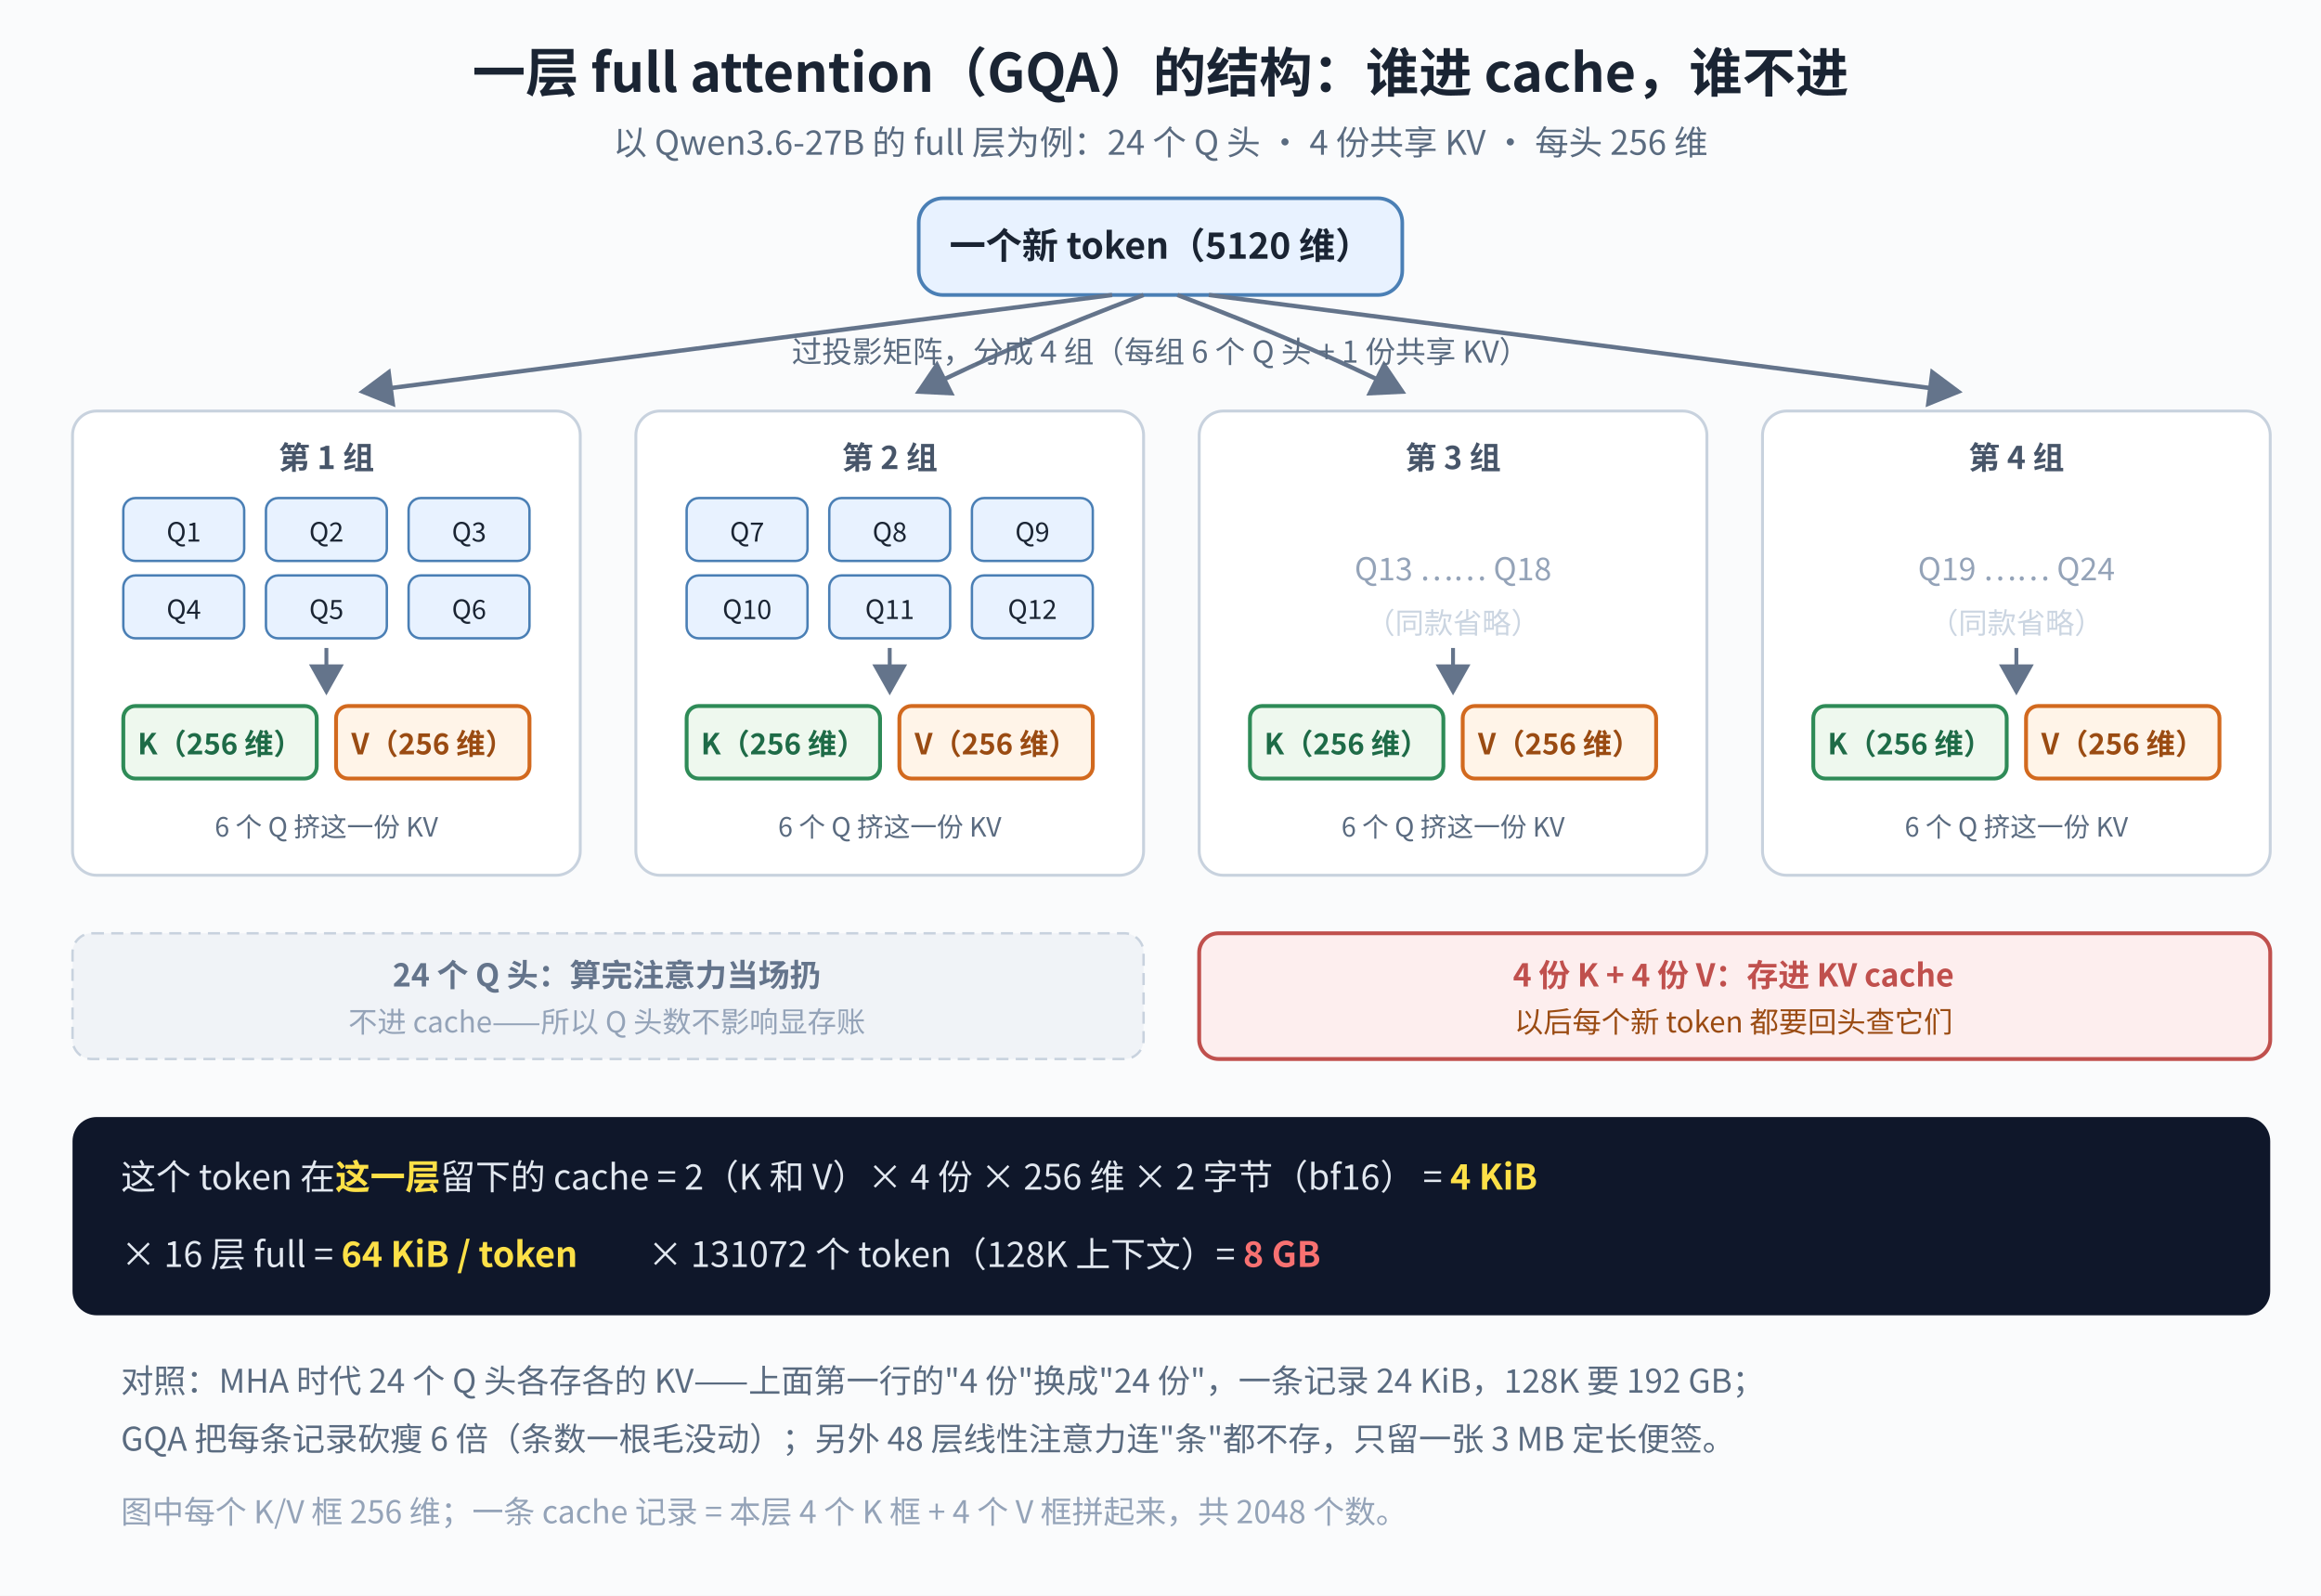
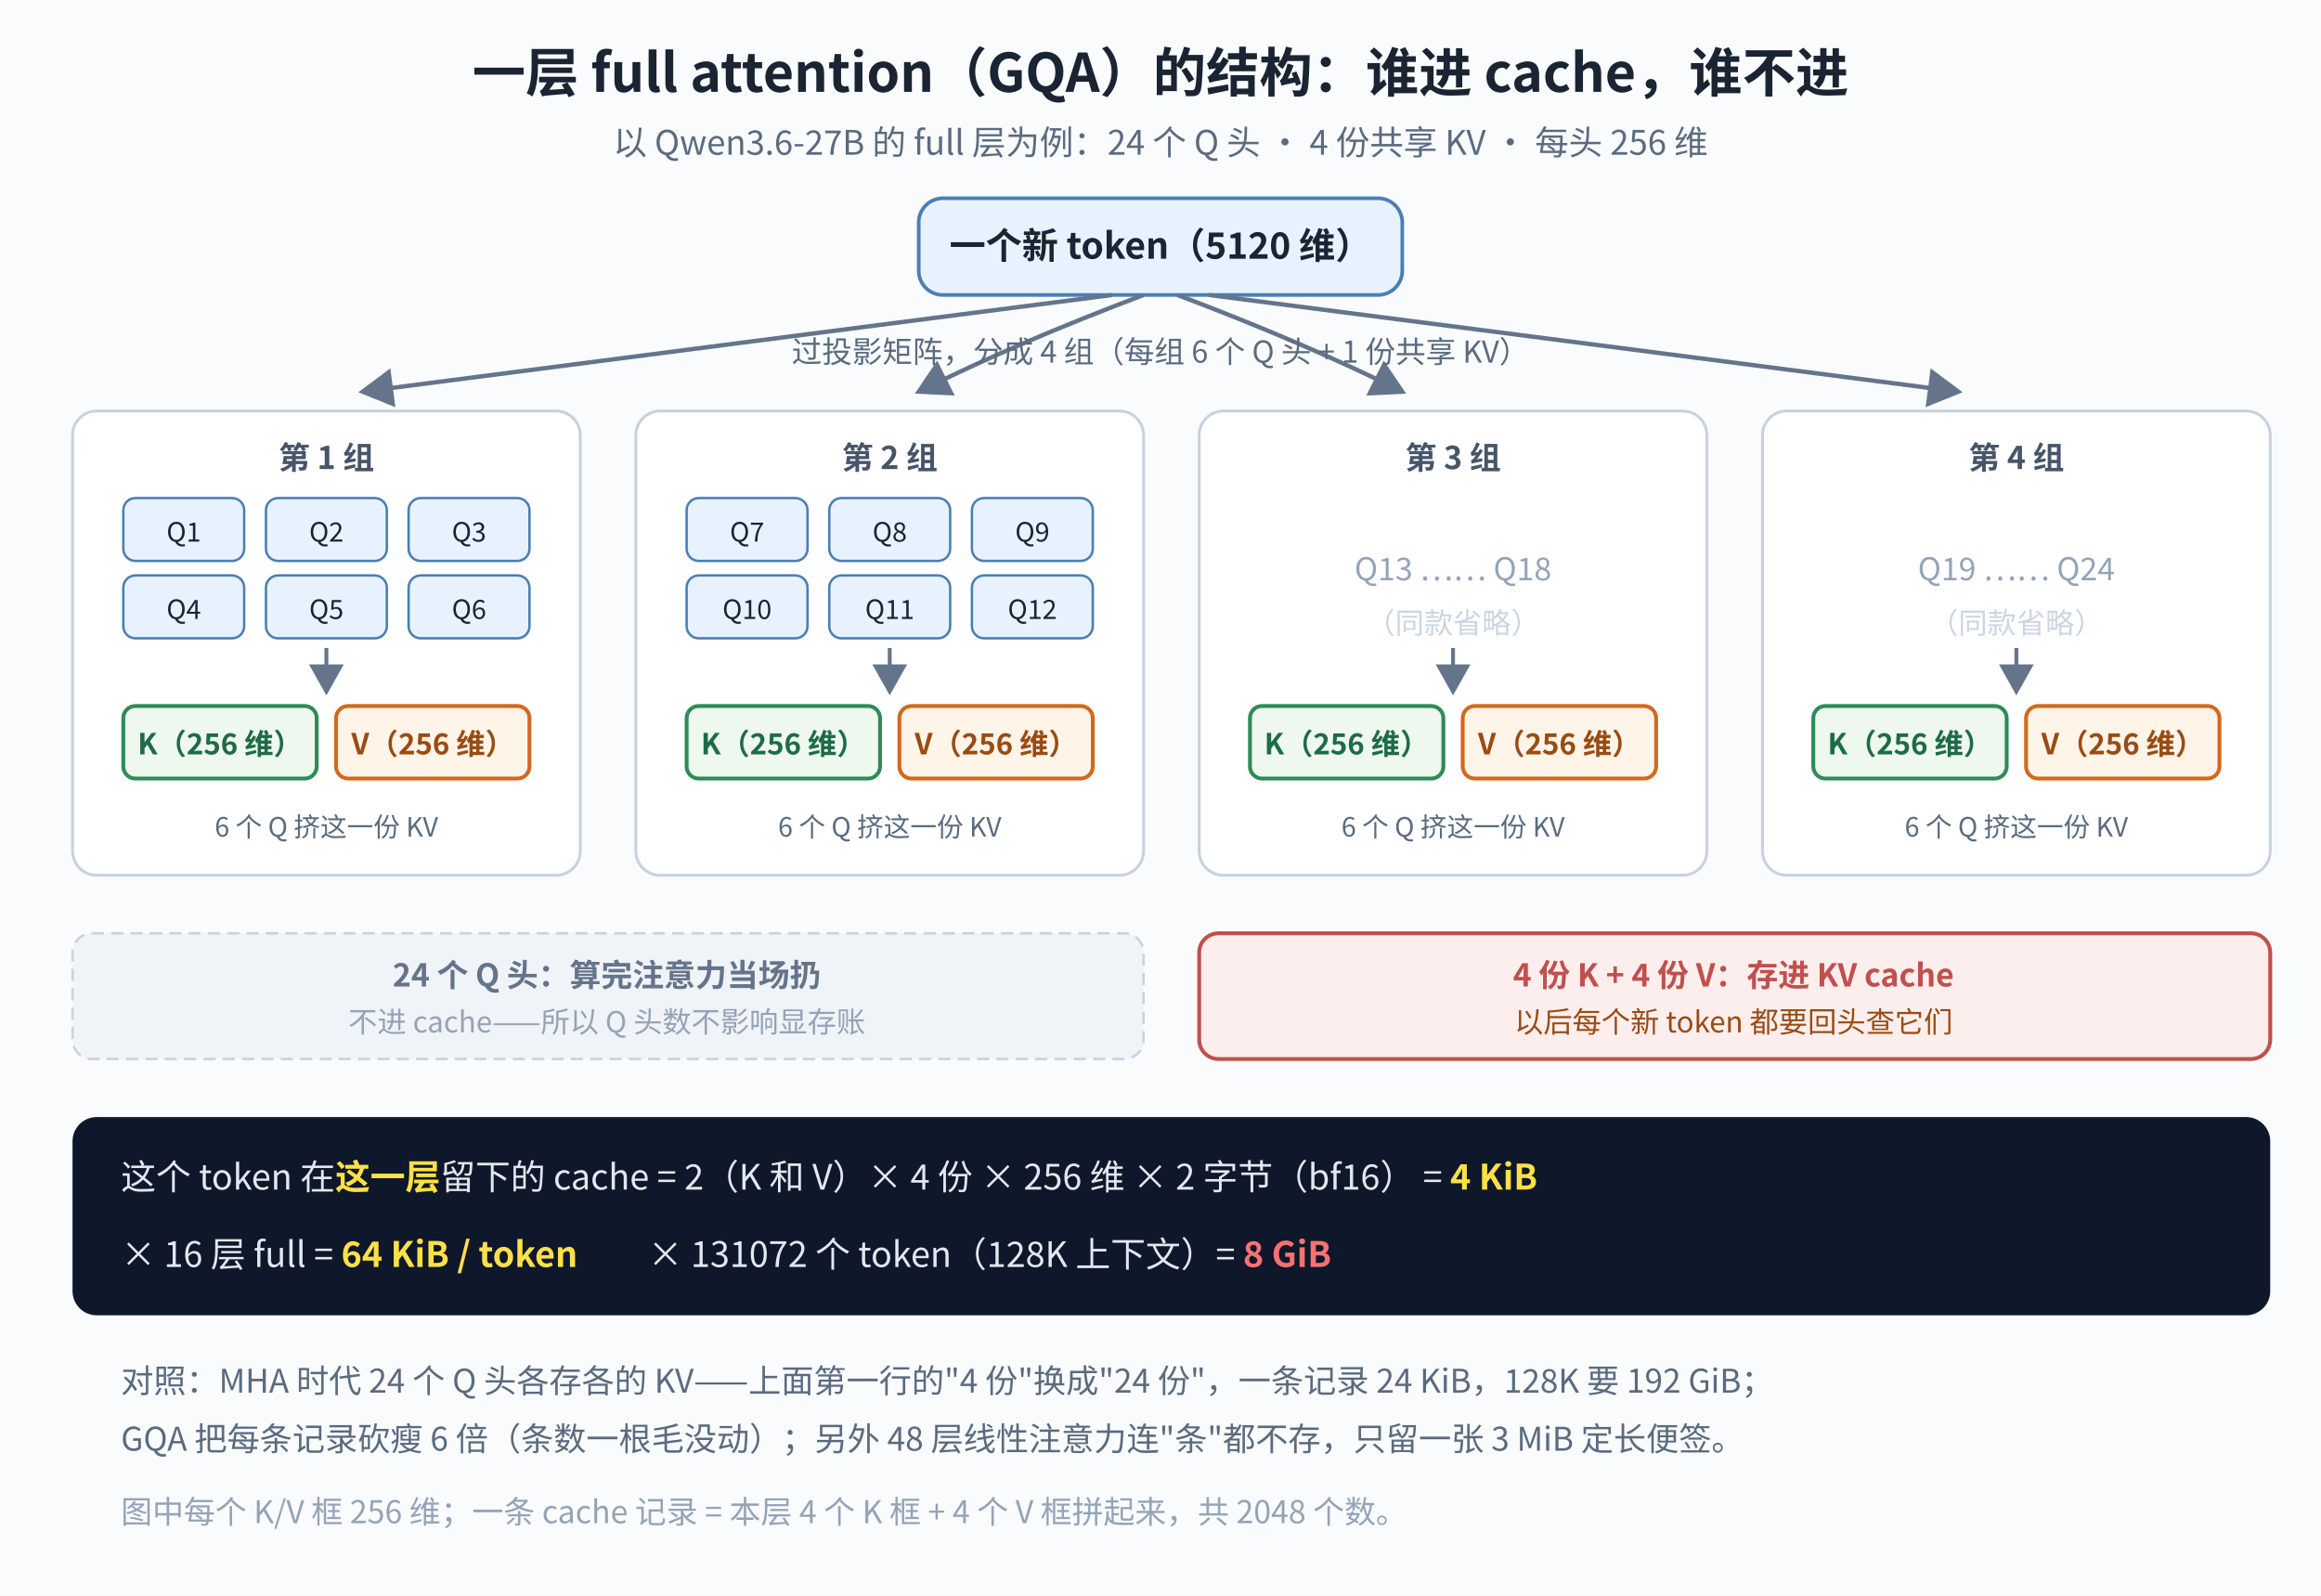
<svg xmlns="http://www.w3.org/2000/svg" viewBox="0 0 960 660" font-family="'Noto Sans CJK SC'">
  <rect width="960" height="660" fill="#fafbfc" />
  <text x="480" y="38" text-anchor="middle" font-size="22" font-weight="bold" fill="#1a2433">一层 full attention（GQA）的结构：谁进 cache，谁不进</text>
  <text x="480" y="64" text-anchor="middle" font-size="14" fill="#5a6b80">以 Qwen3.6-27B 的 full 层为例：24 个 Q 头 · 4 份共享 KV · 每头 256 维</text>
  <rect x="380" y="82" width="200" height="40" rx="10" fill="#e8f2ff" stroke="#4a7fb5" stroke-width="1.5" />
  <text x="480" y="107" text-anchor="middle" font-size="15" font-weight="bold" fill="#1a2433">一个新 token（5120 维）</text>
  <defs>
    <marker id="arr" markerWidth="9" markerHeight="9" refX="7" refY="4.5" orient="auto">
      <path d="M0,0 L8,4.5 L0,9 Z" fill="#64748b" />
    </marker>
  </defs>
  <path d="M 460 122 Q 320 140 150 162" stroke="#64748b" stroke-width="1.8" fill="none" marker-end="url(#arr)" />
  <path d="M 473 122 Q 420 142 380 162" stroke="#64748b" stroke-width="1.8" fill="none" marker-end="url(#arr)" />
  <path d="M 487 122 Q 540 142 580 162" stroke="#64748b" stroke-width="1.8" fill="none" marker-end="url(#arr)" />
  <path d="M 500 122 Q 640 140 810 162" stroke="#64748b" stroke-width="1.8" fill="none" marker-end="url(#arr)" />
  <text x="480" y="150" text-anchor="middle" font-size="12.5" fill="#5a6b80">过投影矩阵，分成 4 组（每组 6 个 Q 头 + 1 份共享 KV）</text>
  <g transform="translate(30 170)">
    <rect x="0" y="0" width="210" height="192" rx="10" fill="#ffffff" stroke="#c8d2de" stroke-width="1.2" />
    <text x="105" y="24" text-anchor="middle" font-size="13" font-weight="bold" fill="#475569">第 1 组</text>
    <g>
      <rect x="21" y="36" width="50" height="26" rx="5" fill="#e8f2ff" stroke="#4a7fb5" />
      <text x="46" y="54" text-anchor="middle" font-size="11" fill="#1a2433">Q1</text>
      <rect x="80" y="36" width="50" height="26" rx="5" fill="#e8f2ff" stroke="#4a7fb5" />
      <text x="105" y="54" text-anchor="middle" font-size="11" fill="#1a2433">Q2</text>
      <rect x="139" y="36" width="50" height="26" rx="5" fill="#e8f2ff" stroke="#4a7fb5" />
      <text x="164" y="54" text-anchor="middle" font-size="11" fill="#1a2433">Q3</text>
      <rect x="21" y="68" width="50" height="26" rx="5" fill="#e8f2ff" stroke="#4a7fb5" />
      <text x="46" y="86" text-anchor="middle" font-size="11" fill="#1a2433">Q4</text>
      <rect x="80" y="68" width="50" height="26" rx="5" fill="#e8f2ff" stroke="#4a7fb5" />
      <text x="105" y="86" text-anchor="middle" font-size="11" fill="#1a2433">Q5</text>
      <rect x="139" y="68" width="50" height="26" rx="5" fill="#e8f2ff" stroke="#4a7fb5" />
      <text x="164" y="86" text-anchor="middle" font-size="11" fill="#1a2433">Q6</text>
    </g>
    <path d="M 105 98 V 116" stroke="#64748b" stroke-width="1.6" marker-end="url(#arr)" />
    <rect x="21" y="122" width="80" height="30" rx="5" fill="#eef8ee" stroke="#2e8b57" stroke-width="1.6" />
    <text x="61" y="142" text-anchor="middle" font-size="12" font-weight="bold" fill="#1e6b47">K（256 维）</text>
    <rect x="109" y="122" width="80" height="30" rx="5" fill="#fff4e8" stroke="#d2691e" stroke-width="1.6" />
    <text x="149" y="142" text-anchor="middle" font-size="12" font-weight="bold" fill="#9a4b12">V（256 维）</text>
    <text x="105" y="176" text-anchor="middle" font-size="11" fill="#5a6b80">6 个 Q 挤这一份 KV</text>
  </g>
  <g transform="translate(263 170)">
    <rect x="0" y="0" width="210" height="192" rx="10" fill="#ffffff" stroke="#c8d2de" stroke-width="1.2" />
    <text x="105" y="24" text-anchor="middle" font-size="13" font-weight="bold" fill="#475569">第 2 组</text>
    <g>
      <rect x="21" y="36" width="50" height="26" rx="5" fill="#e8f2ff" stroke="#4a7fb5" />
      <text x="46" y="54" text-anchor="middle" font-size="11" fill="#1a2433">Q7</text>
      <rect x="80" y="36" width="50" height="26" rx="5" fill="#e8f2ff" stroke="#4a7fb5" />
      <text x="105" y="54" text-anchor="middle" font-size="11" fill="#1a2433">Q8</text>
      <rect x="139" y="36" width="50" height="26" rx="5" fill="#e8f2ff" stroke="#4a7fb5" />
      <text x="164" y="54" text-anchor="middle" font-size="11" fill="#1a2433">Q9</text>
      <rect x="21" y="68" width="50" height="26" rx="5" fill="#e8f2ff" stroke="#4a7fb5" />
      <text x="46" y="86" text-anchor="middle" font-size="11" fill="#1a2433">Q10</text>
      <rect x="80" y="68" width="50" height="26" rx="5" fill="#e8f2ff" stroke="#4a7fb5" />
      <text x="105" y="86" text-anchor="middle" font-size="11" fill="#1a2433">Q11</text>
      <rect x="139" y="68" width="50" height="26" rx="5" fill="#e8f2ff" stroke="#4a7fb5" />
      <text x="164" y="86" text-anchor="middle" font-size="11" fill="#1a2433">Q12</text>
    </g>
    <path d="M 105 98 V 116" stroke="#64748b" stroke-width="1.6" marker-end="url(#arr)" />
    <rect x="21" y="122" width="80" height="30" rx="5" fill="#eef8ee" stroke="#2e8b57" stroke-width="1.6" />
    <text x="61" y="142" text-anchor="middle" font-size="12" font-weight="bold" fill="#1e6b47">K（256 维）</text>
    <rect x="109" y="122" width="80" height="30" rx="5" fill="#fff4e8" stroke="#d2691e" stroke-width="1.6" />
    <text x="149" y="142" text-anchor="middle" font-size="12" font-weight="bold" fill="#9a4b12">V（256 维）</text>
    <text x="105" y="176" text-anchor="middle" font-size="11" fill="#5a6b80">6 个 Q 挤这一份 KV</text>
  </g>
  <g transform="translate(496 170)">
    <rect x="0" y="0" width="210" height="192" rx="10" fill="#ffffff" stroke="#c8d2de" stroke-width="1.2" />
    <text x="105" y="24" text-anchor="middle" font-size="13" font-weight="bold" fill="#475569">第 3 组</text>
    <text x="105" y="70" text-anchor="middle" font-size="13" fill="#94a3b8">Q13 …… Q18</text>
    <text x="105" y="92" text-anchor="middle" font-size="12" fill="#cbd5e1">（同款省略）</text>
    <path d="M 105 98 V 116" stroke="#64748b" stroke-width="1.6" marker-end="url(#arr)" />
    <rect x="21" y="122" width="80" height="30" rx="5" fill="#eef8ee" stroke="#2e8b57" stroke-width="1.6" />
    <text x="61" y="142" text-anchor="middle" font-size="12" font-weight="bold" fill="#1e6b47">K（256 维）</text>
    <rect x="109" y="122" width="80" height="30" rx="5" fill="#fff4e8" stroke="#d2691e" stroke-width="1.6" />
    <text x="149" y="142" text-anchor="middle" font-size="12" font-weight="bold" fill="#9a4b12">V（256 维）</text>
    <text x="105" y="176" text-anchor="middle" font-size="11" fill="#5a6b80">6 个 Q 挤这一份 KV</text>
  </g>
  <g transform="translate(729 170)">
    <rect x="0" y="0" width="210" height="192" rx="10" fill="#ffffff" stroke="#c8d2de" stroke-width="1.2" />
    <text x="105" y="24" text-anchor="middle" font-size="13" font-weight="bold" fill="#475569">第 4 组</text>
    <text x="105" y="70" text-anchor="middle" font-size="13" fill="#94a3b8">Q19 …… Q24</text>
    <text x="105" y="92" text-anchor="middle" font-size="12" fill="#cbd5e1">（同款省略）</text>
    <path d="M 105 98 V 116" stroke="#64748b" stroke-width="1.6" marker-end="url(#arr)" />
    <rect x="21" y="122" width="80" height="30" rx="5" fill="#eef8ee" stroke="#2e8b57" stroke-width="1.6" />
    <text x="61" y="142" text-anchor="middle" font-size="12" font-weight="bold" fill="#1e6b47">K（256 维）</text>
    <rect x="109" y="122" width="80" height="30" rx="5" fill="#fff4e8" stroke="#d2691e" stroke-width="1.6" />
    <text x="149" y="142" text-anchor="middle" font-size="12" font-weight="bold" fill="#9a4b12">V（256 维）</text>
    <text x="105" y="176" text-anchor="middle" font-size="11" fill="#5a6b80">6 个 Q 挤这一份 KV</text>
  </g>
  <g transform="translate(30 386)">
    <rect x="0" y="0" width="443" height="52" rx="8" fill="#f0f3f7" stroke="#c8d2de" stroke-width="1" stroke-dasharray="5,3" />
    <text x="221" y="22" text-anchor="middle" font-size="13" font-weight="bold" fill="#64748b">24 个 Q 头：算完注意力当场扔</text>
    <text x="221" y="41" text-anchor="middle" font-size="12" fill="#94a3b8">不进 cache——所以 Q 头数不影响显存账</text>
  </g>
  <g transform="translate(496 386)">
    <rect x="0" y="0" width="443" height="52" rx="8" fill="#fdeeee" stroke="#c0504d" stroke-width="1.6" />
    <text x="221" y="22" text-anchor="middle" font-size="13" font-weight="bold" fill="#c0504d">4 份 K + 4 份 V：存进 KV cache</text>
    <text x="221" y="41" text-anchor="middle" font-size="12" fill="#9a4b12">以后每个新 token 都要回头查它们</text>
  </g>
  <rect x="30" y="462" width="909" height="82" rx="10" fill="#0f172a" />
  <text x="50" y="492" font-size="14.5" fill="#e2e8f0">这个 token 在<tspan font-weight="bold" fill="#fde047">这一层</tspan>留下的 cache = 2（K 和 V）× 4 份 × 256 维 × 2 字节（bf16） = <tspan font-weight="bold" fill="#fde047">4 KiB</tspan>
  </text>
-   <text x="50" y="524" font-size="14.5" fill="#e2e8f0">× 16 层 full = <tspan font-weight="bold" fill="#fde047">64 KiB / token</tspan>　　× 131072 个 token（128K 上下文）= <tspan font-weight="bold" fill="#f87171">8 GB</tspan>
+   <text x="50" y="524" font-size="14.5" fill="#e2e8f0">× 16 层 full = <tspan font-weight="bold" fill="#fde047">64 KiB / token</tspan>　　× 131072 个 token（128K 上下文）= <tspan font-weight="bold" fill="#f87171">8 GiB</tspan>
  </text>
-   <text x="50" y="576" font-size="13.5" fill="#5a6b80">对照：MHA 时代 24 个 Q 头各存各的 KV——上面第一行的"4 份"换成"24 份"，一条记录 24 KiB，128K 要 192 GB；</text>
-   <text x="50" y="600" font-size="13.5" fill="#5a6b80">GQA 把每条记录砍瘦 6 倍（条数一根毛没动）；另外 48 层线性注意力连"条"都不存，只留一张 3 MB 定长便签。</text>
+   <text x="50" y="576" font-size="13.5" fill="#5a6b80">对照：MHA 时代 24 个 Q 头各存各的 KV——上面第一行的"4 份"换成"24 份"，一条记录 24 KiB，128K 要 192 GiB；</text>
+   <text x="50" y="600" font-size="13.5" fill="#5a6b80">GQA 把每条记录砍瘦 6 倍（条数一根毛没动）；另外 48 层线性注意力连"条"都不存，只留一张 3 MiB 定长便签。</text>
  <text x="50" y="630" font-size="13" fill="#94a3b8">图中每个 K/V 框 256 维；一条 cache 记录 = 本层 4 个 K 框 + 4 个 V 框拼起来，共 2048 个数。</text>
</svg>
